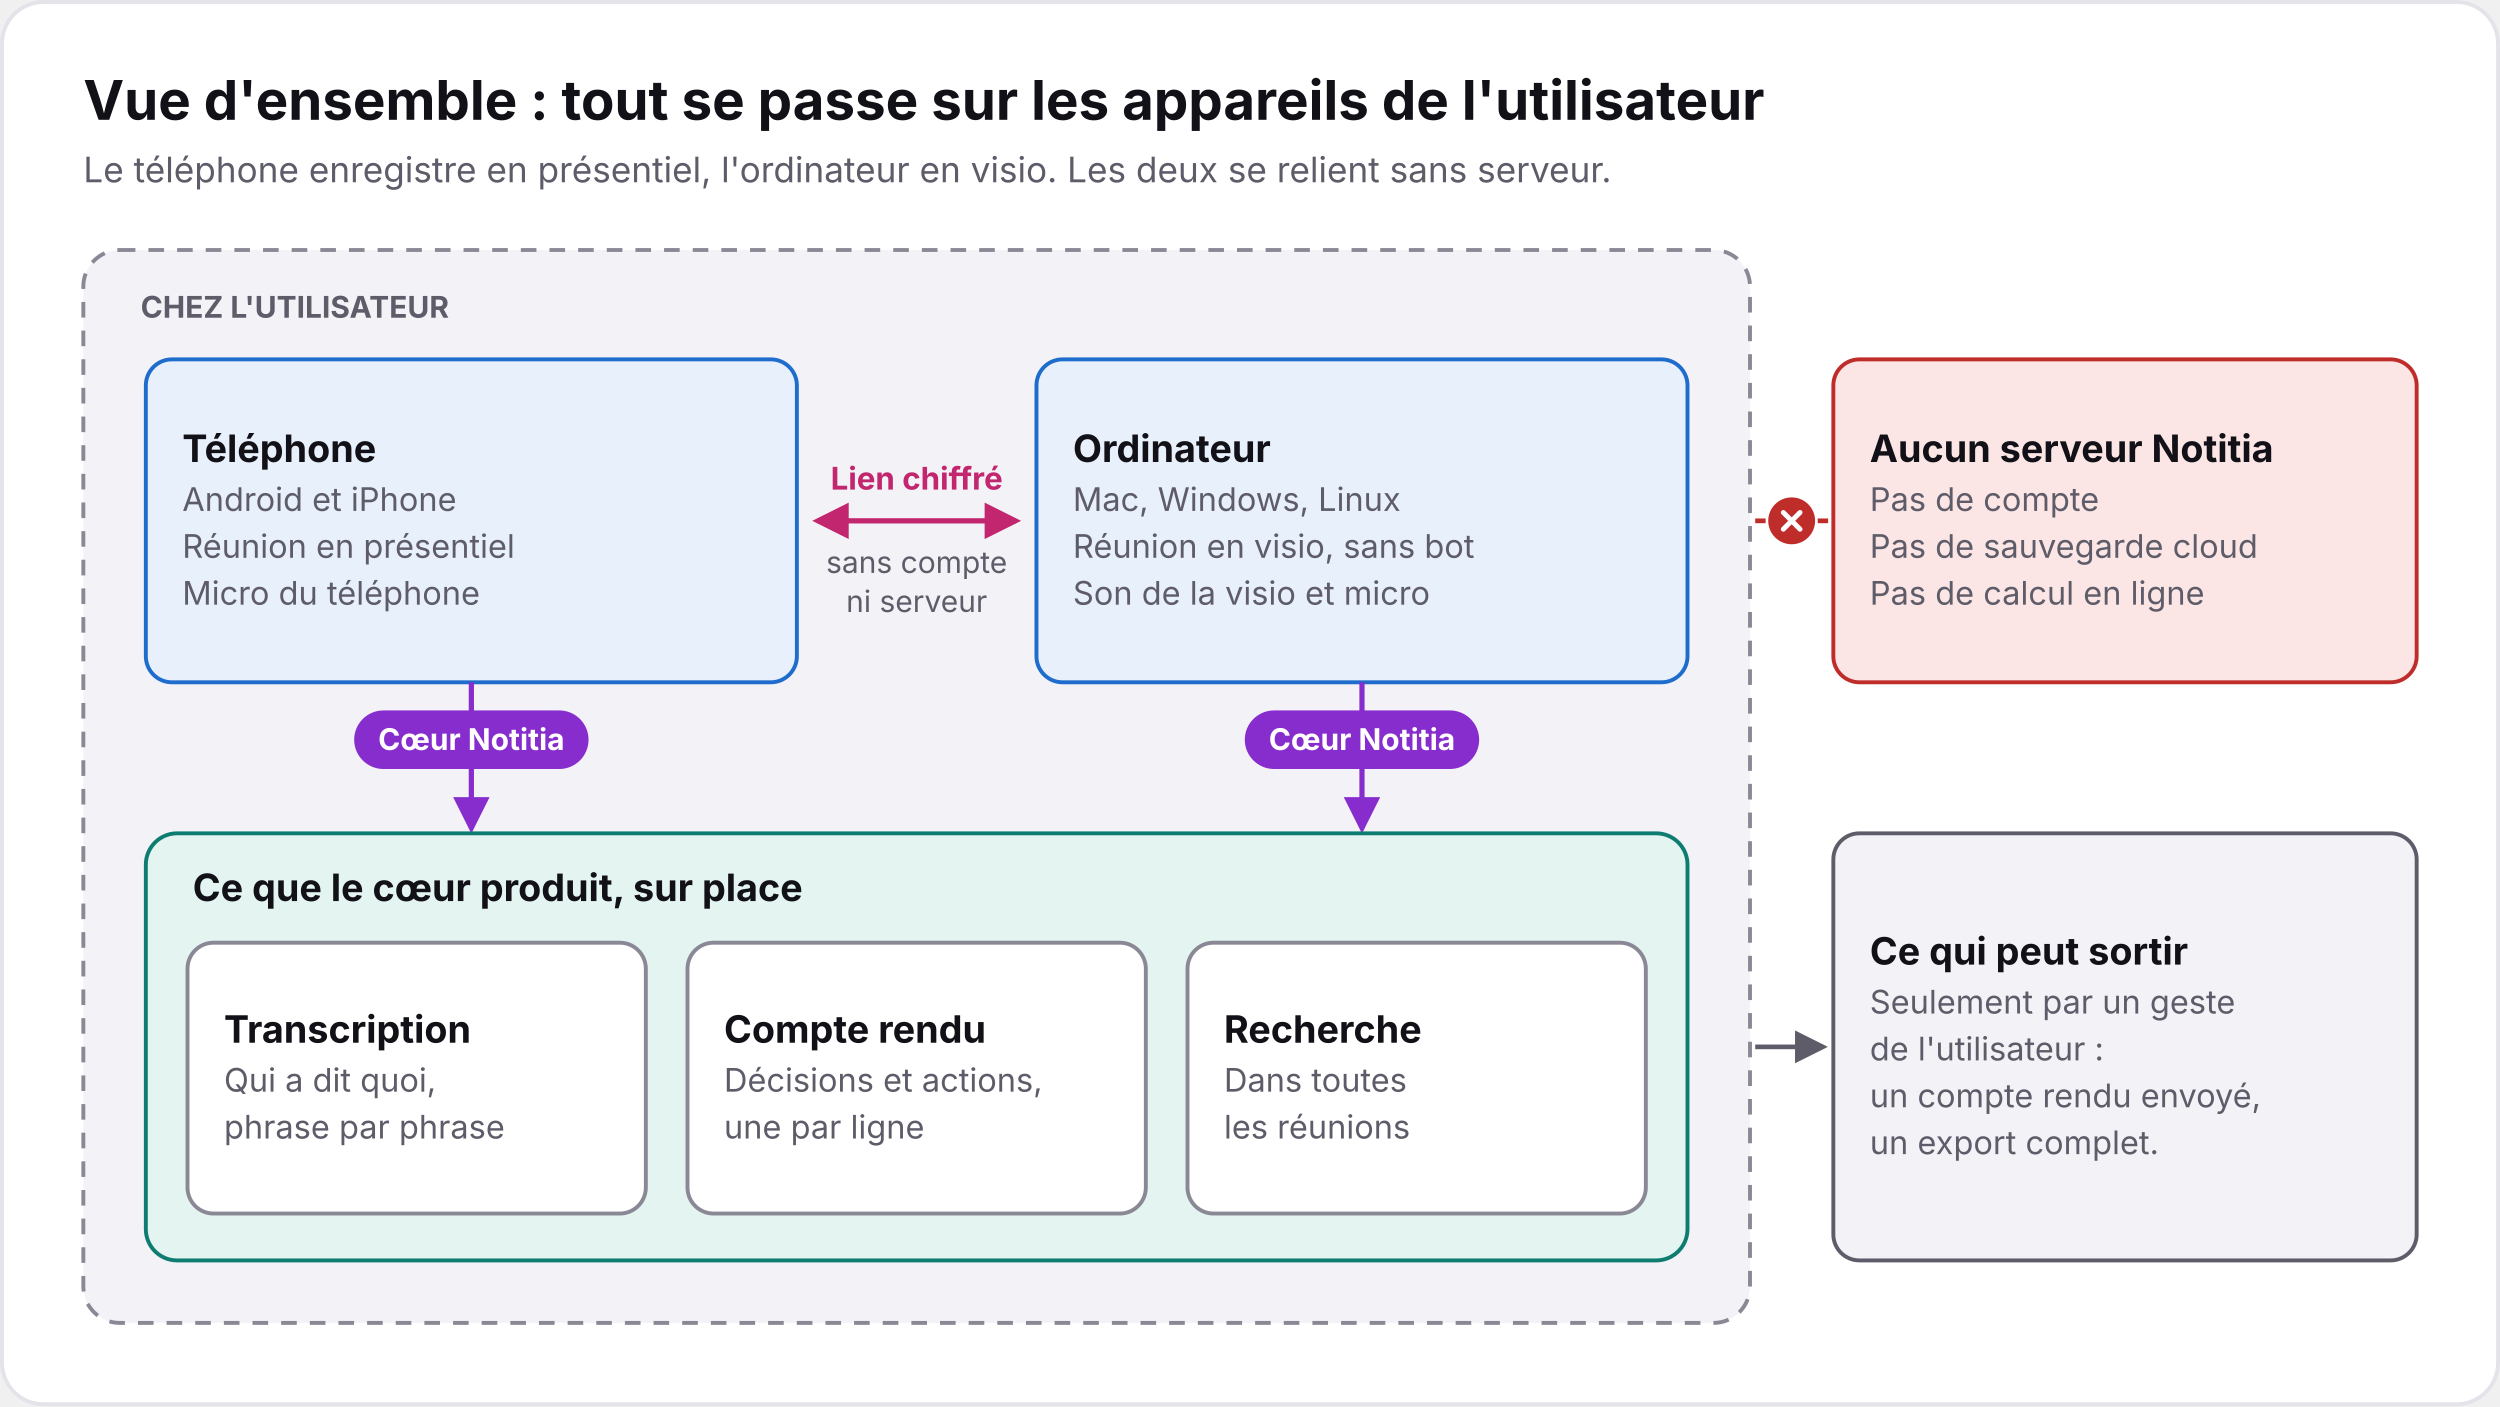
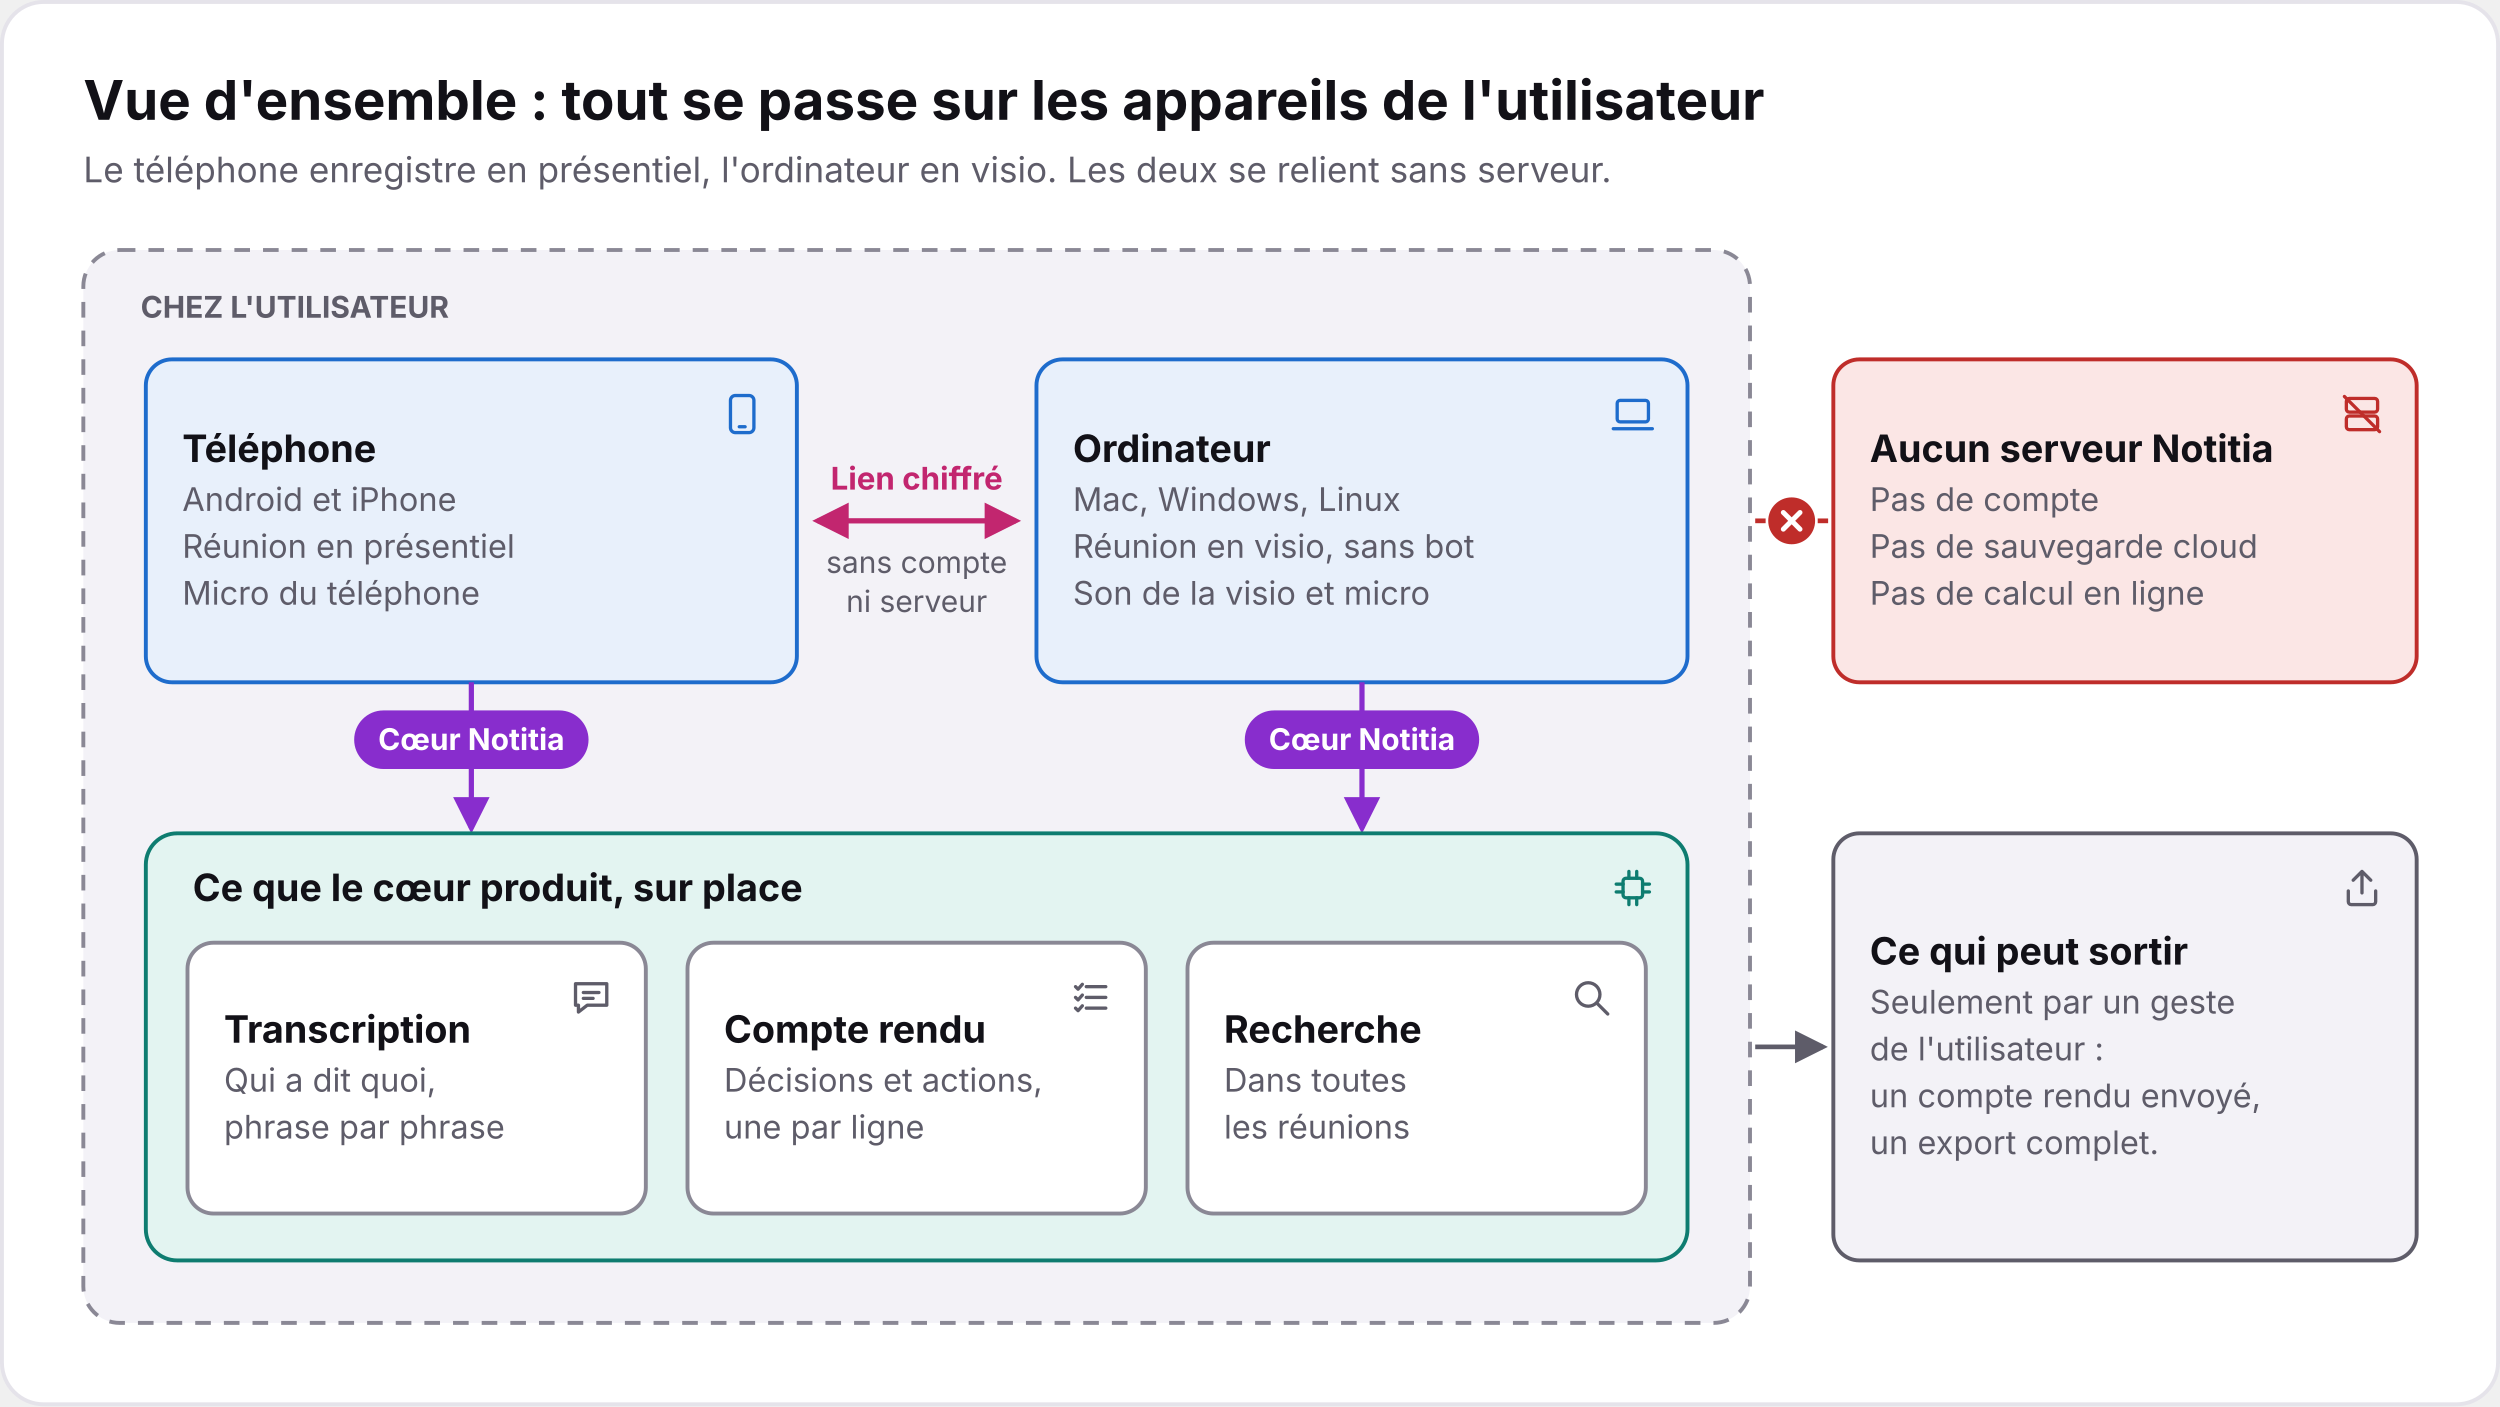
<svg xmlns="http://www.w3.org/2000/svg" viewBox="0 0 960 540" width="960" height="540" role="img" aria-label="Vue d'ensemble : tout se passe sur les appareils de l'utilisateur" font-family="'Schibsted Grotesk','Inter','Segoe UI',system-ui,-apple-system,'Helvetica Neue',Arial,sans-serif">
  <defs>
+     <symbol id="i-telephone" viewBox="0 0 24 24" fill="none" stroke="currentColor" stroke-width="1.7" stroke-linecap="round" stroke-linejoin="round">
+       <rect x="6" y="2.5" width="12" height="19" rx="2.5" />
+       <path d="M10.5 18.5h3" />
+     </symbol>
+     <symbol id="i-ordinateur" viewBox="0 0 24 24" fill="none" stroke="currentColor" stroke-width="1.7" stroke-linecap="round" stroke-linejoin="round">
+       <rect x="4" y="5" width="16" height="11" rx="1.5" />
+       <path d="M2 19.5h20" />
+     </symbol>
+     <symbol id="i-sans-serveur" viewBox="0 0 24 24" fill="none" stroke="currentColor" stroke-width="1.7" stroke-linecap="round" stroke-linejoin="round">
+       <rect x="4" y="4" width="16" height="7" rx="1.5" />
+       <rect x="4" y="13" width="16" height="7" rx="1.5" />
+       <path d="M3 3l18 18" />
+     </symbol>
+     <symbol id="i-coeur" viewBox="0 0 24 24" fill="none" stroke="currentColor" stroke-width="1.7" stroke-linecap="round" stroke-linejoin="round">
+       <rect x="7" y="7" width="10" height="10" rx="1.5" />
+       <path d="M10 3.5V7M14 3.5V7M10 17v3.5M14 17v3.5M3.5 10H7M3.5 14H7M17 10h3.5M17 14h3.5" />
+     </symbol>
+     <symbol id="i-parole" viewBox="0 0 24 24" fill="none" stroke="currentColor" stroke-width="1.7" stroke-linecap="round" stroke-linejoin="round">
+       <path d="M4 5h16v11H10l-4.5 3.5V16H4z" />
+       <path d="M8 9.5h8M8 12.5h5" />
+     </symbol>
+     <symbol id="i-compte-rendu" viewBox="0 0 24 24" fill="none" stroke="currentColor" stroke-width="1.7" stroke-linecap="round" stroke-linejoin="round">
+       <path d="M9.5 6.5h10M9.5 12h10M9.5 17.5h10" />
+       <path d="M4 6.5l1.3 1.3L7.5 5.3M4 12l1.3 1.3 2.2-2.5M4 17.5l1.3 1.3 2.2-2.5" />
+     </symbol>
+     <symbol id="i-recherche" viewBox="0 0 24 24" fill="none" stroke="currentColor" stroke-width="1.7" stroke-linecap="round" stroke-linejoin="round">
+       <circle cx="10.5" cy="10.5" r="6" />
+       <path d="M15 15l5.5 5.5" />
+     </symbol>
+     <symbol id="i-envoi" viewBox="0 0 24 24" fill="none" stroke="currentColor" stroke-width="1.7" stroke-linecap="round" stroke-linejoin="round">
+       <path d="M12 3.5v11M7.5 8L12 3.5 16.5 8M5 13.5V19a1.5 1.5 0 0 0 1.5 1.5h11A1.5 1.5 0 0 0 19 19v-5.5" />
+     </symbol>
    <marker id="m882DCD" viewBox="0 0 10 10" refX="8.5" refY="5" markerWidth="7" markerHeight="7" orient="auto-start-reverse">
      <path d="M0 0L10 5L0 10z" fill="#882DCD" />
    </marker>
    <marker id="mC2266F" viewBox="0 0 10 10" refX="8.5" refY="5" markerWidth="7" markerHeight="7" orient="auto-start-reverse">
      <path d="M0 0L10 5L0 10z" fill="#C2266F" />
    </marker>
    <marker id="mBF2D2A" viewBox="0 0 10 10" refX="8.5" refY="5" markerWidth="7" markerHeight="7" orient="auto-start-reverse">
      <path d="M0 0L10 5L0 10z" fill="#BF2D2A" />
    </marker>
    <marker id="m5E5C69" viewBox="0 0 10 10" refX="8.5" refY="5" markerWidth="7" markerHeight="7" orient="auto-start-reverse">
      <path d="M0 0L10 5L0 10z" fill="#5E5C69" />
    </marker>
  </defs>
  <rect x="0.75" y="0.75" width="958.5" height="538.5" rx="16" fill="#FFFFFF" stroke="#E5E3EA" stroke-width="1.5" />
  <text x="32.0" y="46.0" font-size="21" font-weight="700" fill="#121117" text-anchor="start">Vue d'ensemble : tout se passe sur les appareils de l'utilisateur</text>
  <text x="32.0" y="70.0" font-size="13.5" font-weight="400" fill="#5E5C69" text-anchor="start">Le téléphone enregistre en présentiel, l'ordinateur en visio. Les deux se relient sans serveur.</text>
  <rect x="32.0" y="96.0" width="640.0" height="412.0" rx="14" fill="#F3F2F7" stroke="#8A8895" stroke-width="1.5" stroke-dasharray="6 5" />
  <text x="54.0" y="122.0" font-size="11.5" font-weight="700" fill="#5E5C69" text-anchor="start">CHEZ L'UTILISATEUR</text>
  <rect x="56.0" y="138.0" width="250.0" height="124.0" rx="10" fill="#E8F0FB" stroke="#1E6CCC" stroke-width="1.5" />
  <text x="70.0" y="177.4" font-size="14.5" font-weight="700" fill="#121117" text-anchor="start">Téléphone</text>
  <text x="70.0" y="196.2" font-size="12.5" font-weight="400" fill="#5E5C69" text-anchor="start">Android et iPhone</text>
  <text x="70.0" y="214.2" font-size="12.5" font-weight="400" fill="#5E5C69" text-anchor="start">Réunion en présentiel</text>
  <text x="70.0" y="232.2" font-size="12.5" font-weight="400" fill="#5E5C69" text-anchor="start">Micro du téléphone</text>
  <rect x="398.0" y="138.0" width="250.0" height="124.0" rx="10" fill="#E8F0FB" stroke="#1E6CCC" stroke-width="1.5" />
  <text x="412.0" y="177.4" font-size="14.5" font-weight="700" fill="#121117" text-anchor="start">Ordinateur</text>
  <text x="412.0" y="196.2" font-size="12.5" font-weight="400" fill="#5E5C69" text-anchor="start">Mac, Windows, Linux</text>
  <text x="412.0" y="214.2" font-size="12.5" font-weight="400" fill="#5E5C69" text-anchor="start">Réunion en visio, sans bot</text>
  <text x="412.0" y="232.2" font-size="12.5" font-weight="400" fill="#5E5C69" text-anchor="start">Son de la visio et micro</text>
  <path d="M181.0 262.0 L181.0 318.0" fill="none" stroke="#882DCD" stroke-width="2" stroke-linejoin="round" marker-end="url(#m882DCD)" />
  <path d="M523.0 262.0 L523.0 318.0" fill="none" stroke="#882DCD" stroke-width="2" stroke-linejoin="round" marker-end="url(#m882DCD)" />
  <rect x="136.0" y="272.8" width="90.0" height="22.5" rx="11.25" fill="#882DCD" stroke="#882DCD" stroke-width="0" />
  <text x="181.0" y="288.0" font-size="11.5" font-weight="700" fill="#FFFFFF" text-anchor="middle">Cœur Notitia</text>
  <rect x="478.0" y="272.8" width="90.0" height="22.5" rx="11.25" fill="#882DCD" stroke="#882DCD" stroke-width="0" />
  <text x="523.0" y="288.0" font-size="11.5" font-weight="700" fill="#FFFFFF" text-anchor="middle">Cœur Notitia</text>
  <path d="M314.0 200.0 L390.0 200.0" fill="none" stroke="#C2266F" stroke-width="2" stroke-linejoin="round" marker-end="url(#mC2266F)" marker-start="url(#mC2266F)" />
  <text x="352.0" y="188.0" font-size="12" font-weight="700" fill="#C2266F" text-anchor="middle">Lien chiffré</text>
  <text x="352.0" y="220.0" font-size="11.5" font-weight="400" fill="#5E5C69" text-anchor="middle">sans compte</text>
  <text x="352.0" y="235.0" font-size="11.5" font-weight="400" fill="#5E5C69" text-anchor="middle">ni serveur</text>
  <rect x="56.0" y="320.0" width="592.0" height="164.0" rx="12" fill="#E3F4F1" stroke="#0E7C70" stroke-width="1.5" />
  <text x="74.0" y="346.0" font-size="14.5" font-weight="700" fill="#121117" text-anchor="start">Ce que le cœur produit, sur place</text>
  <rect x="72.0" y="362.0" width="176.0" height="104.0" rx="10" fill="#FFFFFF" stroke="#8A8895" stroke-width="1.5" />
  <text x="86.0" y="400.4" font-size="14.5" font-weight="700" fill="#121117" text-anchor="start">Transcription</text>
  <text x="86.0" y="419.2" font-size="12.5" font-weight="400" fill="#5E5C69" text-anchor="start">Qui a dit quoi,</text>
  <text x="86.0" y="437.2" font-size="12.5" font-weight="400" fill="#5E5C69" text-anchor="start">phrase par phrase</text>
  <rect x="264.0" y="362.0" width="176.0" height="104.0" rx="10" fill="#FFFFFF" stroke="#8A8895" stroke-width="1.5" />
  <text x="278.0" y="400.4" font-size="14.5" font-weight="700" fill="#121117" text-anchor="start">Compte rendu</text>
  <text x="278.0" y="419.2" font-size="12.5" font-weight="400" fill="#5E5C69" text-anchor="start">Décisions et actions,</text>
  <text x="278.0" y="437.2" font-size="12.5" font-weight="400" fill="#5E5C69" text-anchor="start">une par ligne</text>
  <rect x="456.0" y="362.0" width="176.0" height="104.0" rx="10" fill="#FFFFFF" stroke="#8A8895" stroke-width="1.5" />
  <text x="470.0" y="400.4" font-size="14.5" font-weight="700" fill="#121117" text-anchor="start">Recherche</text>
  <text x="470.0" y="419.2" font-size="12.5" font-weight="400" fill="#5E5C69" text-anchor="start">Dans toutes</text>
  <text x="470.0" y="437.2" font-size="12.5" font-weight="400" fill="#5E5C69" text-anchor="start">les réunions</text>
  <rect x="704.0" y="138.0" width="224.0" height="124.0" rx="10" fill="#FBE6E5" stroke="#BF2D2A" stroke-width="1.5" />
  <text x="718.0" y="177.4" font-size="14.5" font-weight="700" fill="#121117" text-anchor="start">Aucun serveur Notitia</text>
  <text x="718.0" y="196.2" font-size="12.5" font-weight="400" fill="#5E5C69" text-anchor="start">Pas de compte</text>
  <text x="718.0" y="214.2" font-size="12.5" font-weight="400" fill="#5E5C69" text-anchor="start">Pas de sauvegarde cloud</text>
  <text x="718.0" y="232.2" font-size="12.5" font-weight="400" fill="#5E5C69" text-anchor="start">Pas de calcul en ligne</text>
  <path d="M674.0 200.0 L702.0 200.0" fill="none" stroke="#BF2D2A" stroke-width="1.8" stroke-linejoin="round" stroke-dasharray="4 4" />
  <circle cx="688" cy="200" r="9" fill="#BF2D2A" />
  <path d="M684.8 196.8l6.4 6.4M691.2 196.8l-6.4 6.4" fill="none" stroke="#fff" stroke-width="1.9" stroke-linecap="round" />
  <rect x="704.0" y="320.0" width="224.0" height="164.0" rx="10" fill="#F3F2F7" stroke="#5E5C69" stroke-width="1.5" />
  <text x="718.0" y="370.4" font-size="14.5" font-weight="700" fill="#121117" text-anchor="start">Ce qui peut sortir</text>
  <text x="718.0" y="389.2" font-size="12.5" font-weight="400" fill="#5E5C69" text-anchor="start">Seulement par un geste</text>
  <text x="718.0" y="407.2" font-size="12.5" font-weight="400" fill="#5E5C69" text-anchor="start">de l'utilisateur :</text>
  <text x="718.0" y="425.2" font-size="12.5" font-weight="400" fill="#5E5C69" text-anchor="start">un compte rendu envoyé,</text>
  <text x="718.0" y="443.2" font-size="12.5" font-weight="400" fill="#5E5C69" text-anchor="start">un export complet.</text>
  <path d="M674.0 402.0 L700.0 402.0" fill="none" stroke="#5E5C69" stroke-width="1.8" stroke-linejoin="round" marker-end="url(#m5E5C69)" />
+   <use href="#i-telephone" x="276.0" y="150.0" width="18" height="18" color="#1E6CCC" />
+   <use href="#i-ordinateur" x="618.0" y="150.0" width="18" height="18" color="#1E6CCC" />
+   <use href="#i-sans-serveur" x="898.0" y="150.0" width="18" height="18" color="#BF2D2A" />
+   <use href="#i-coeur" x="618.0" y="332.0" width="18" height="18" color="#0E7C70" />
+   <use href="#i-parole" x="218.0" y="374.0" width="18" height="18" color="#5E5C69" />
+   <use href="#i-compte-rendu" x="410.0" y="374.0" width="18" height="18" color="#5E5C69" />
+   <use href="#i-recherche" x="602.0" y="374.0" width="18" height="18" color="#5E5C69" />
+   <use href="#i-envoi" x="898.0" y="332.0" width="18" height="18" color="#5E5C69" />
</svg>
